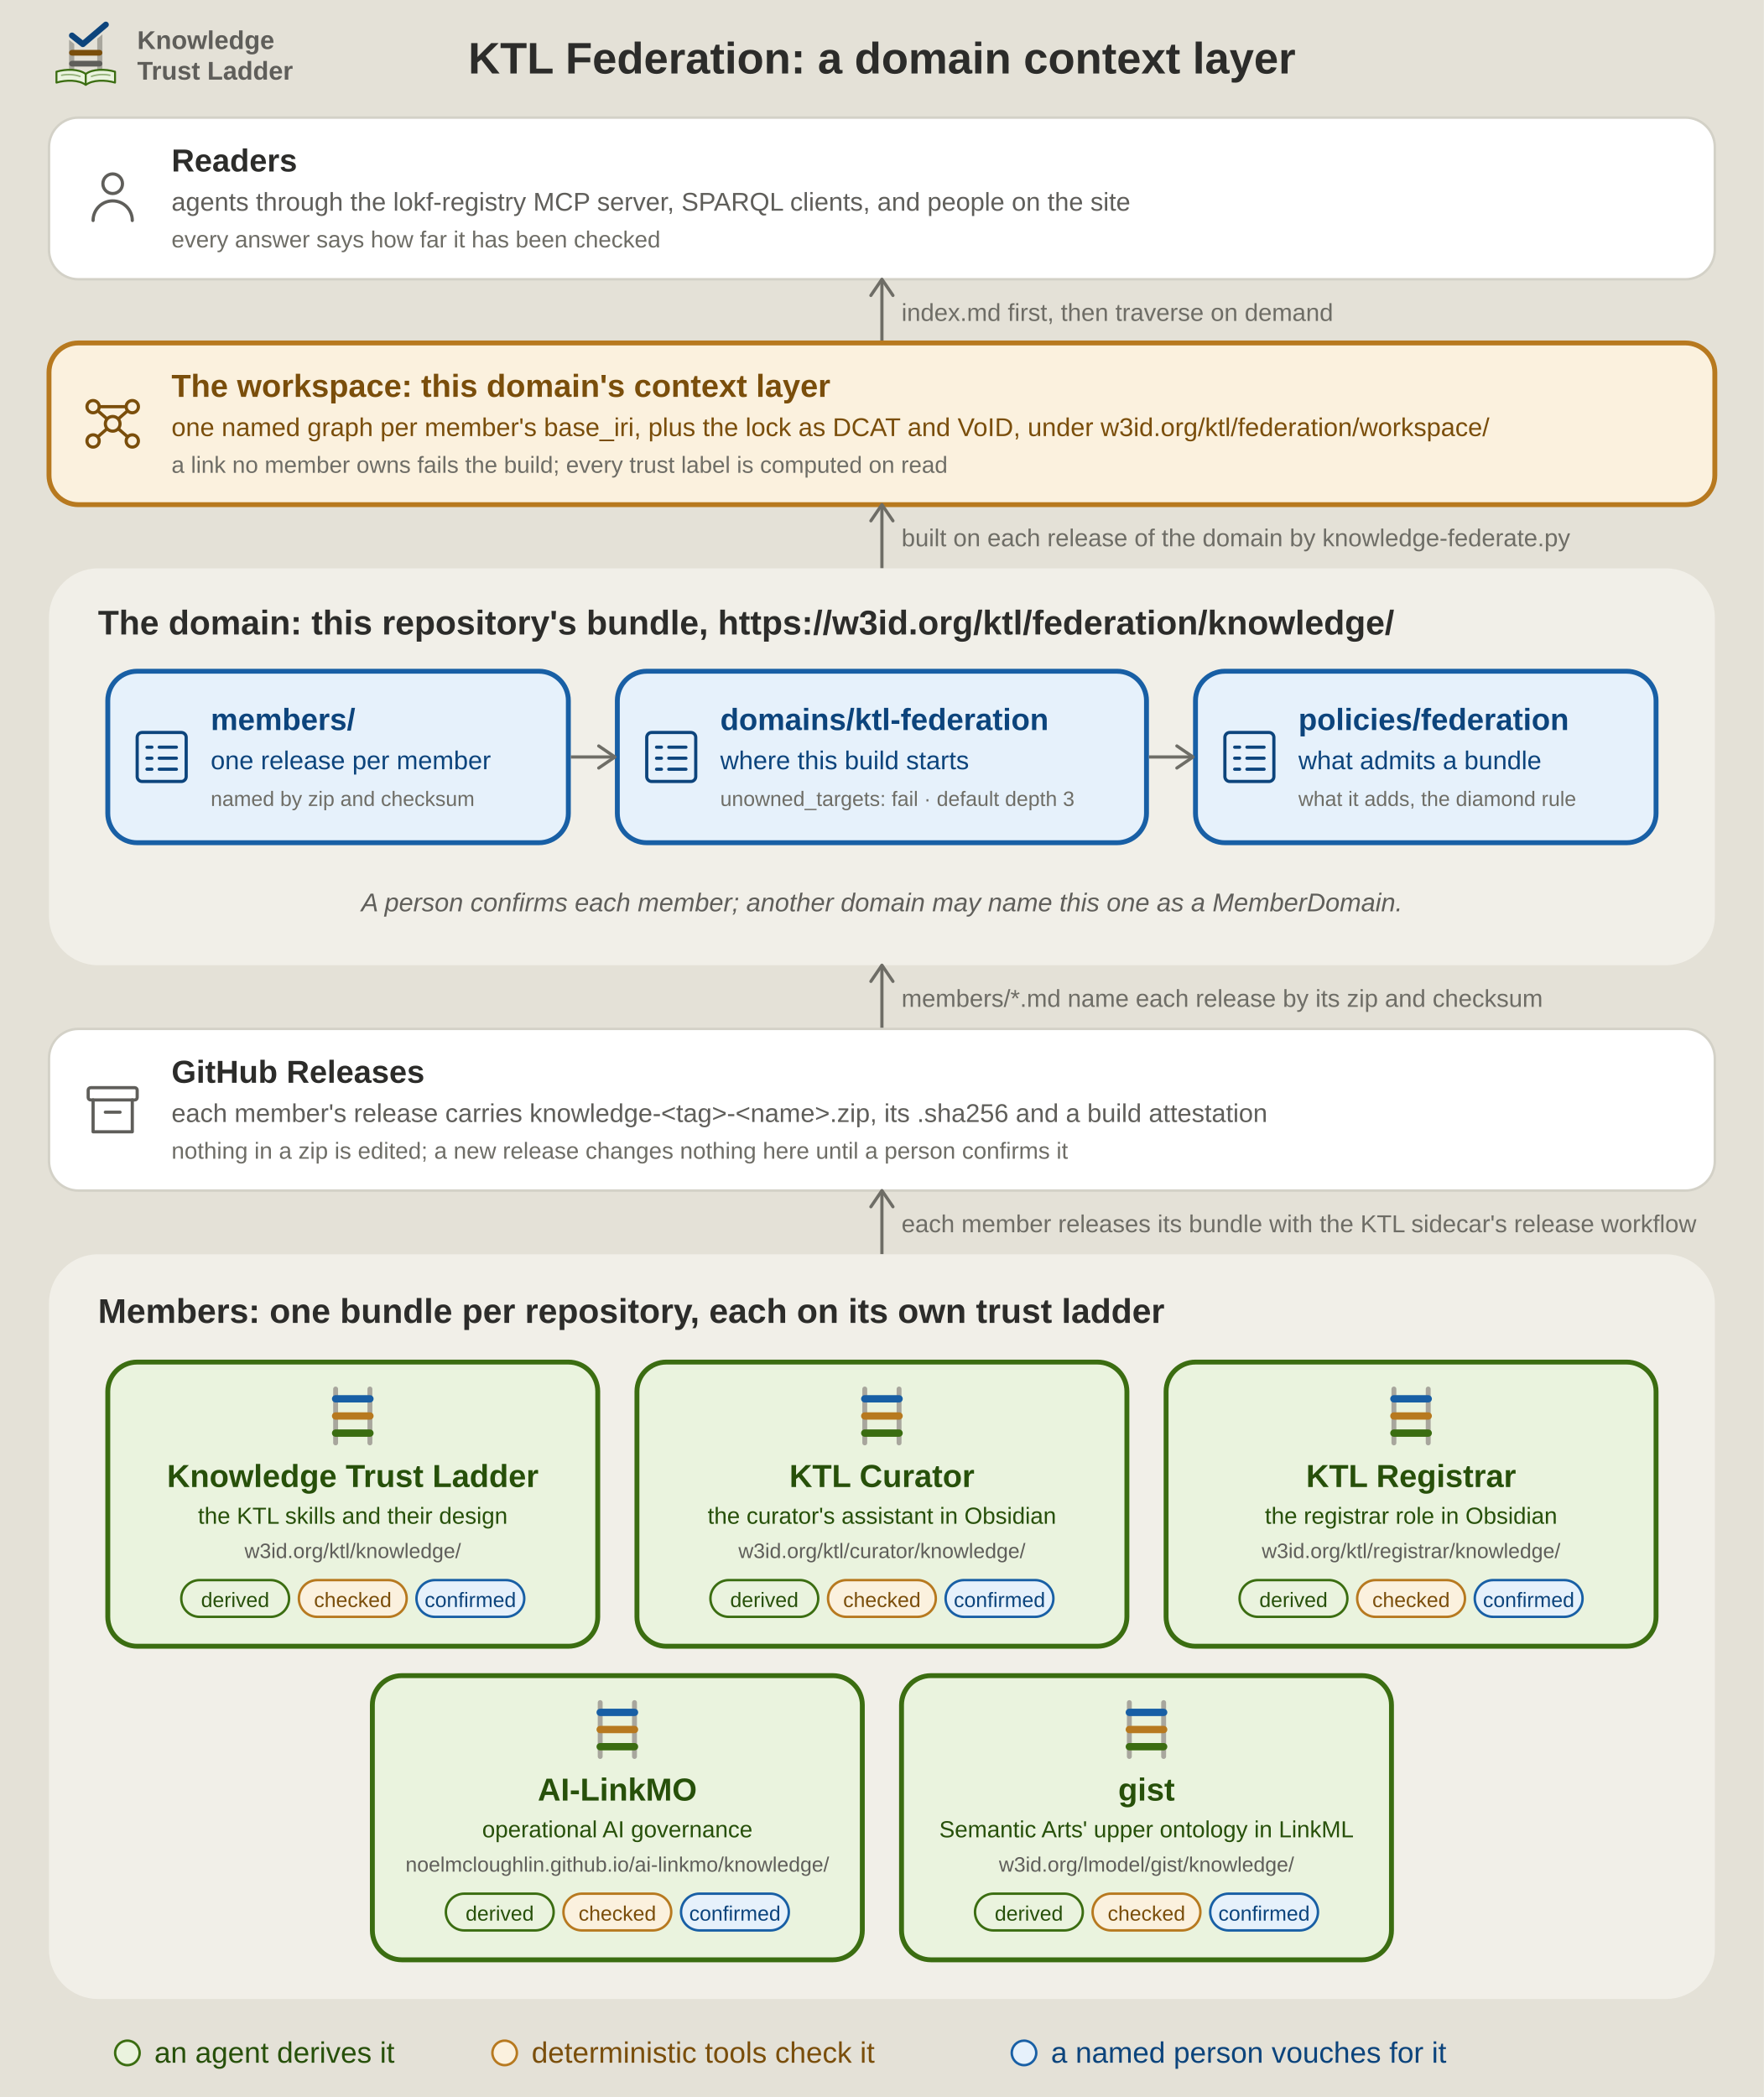
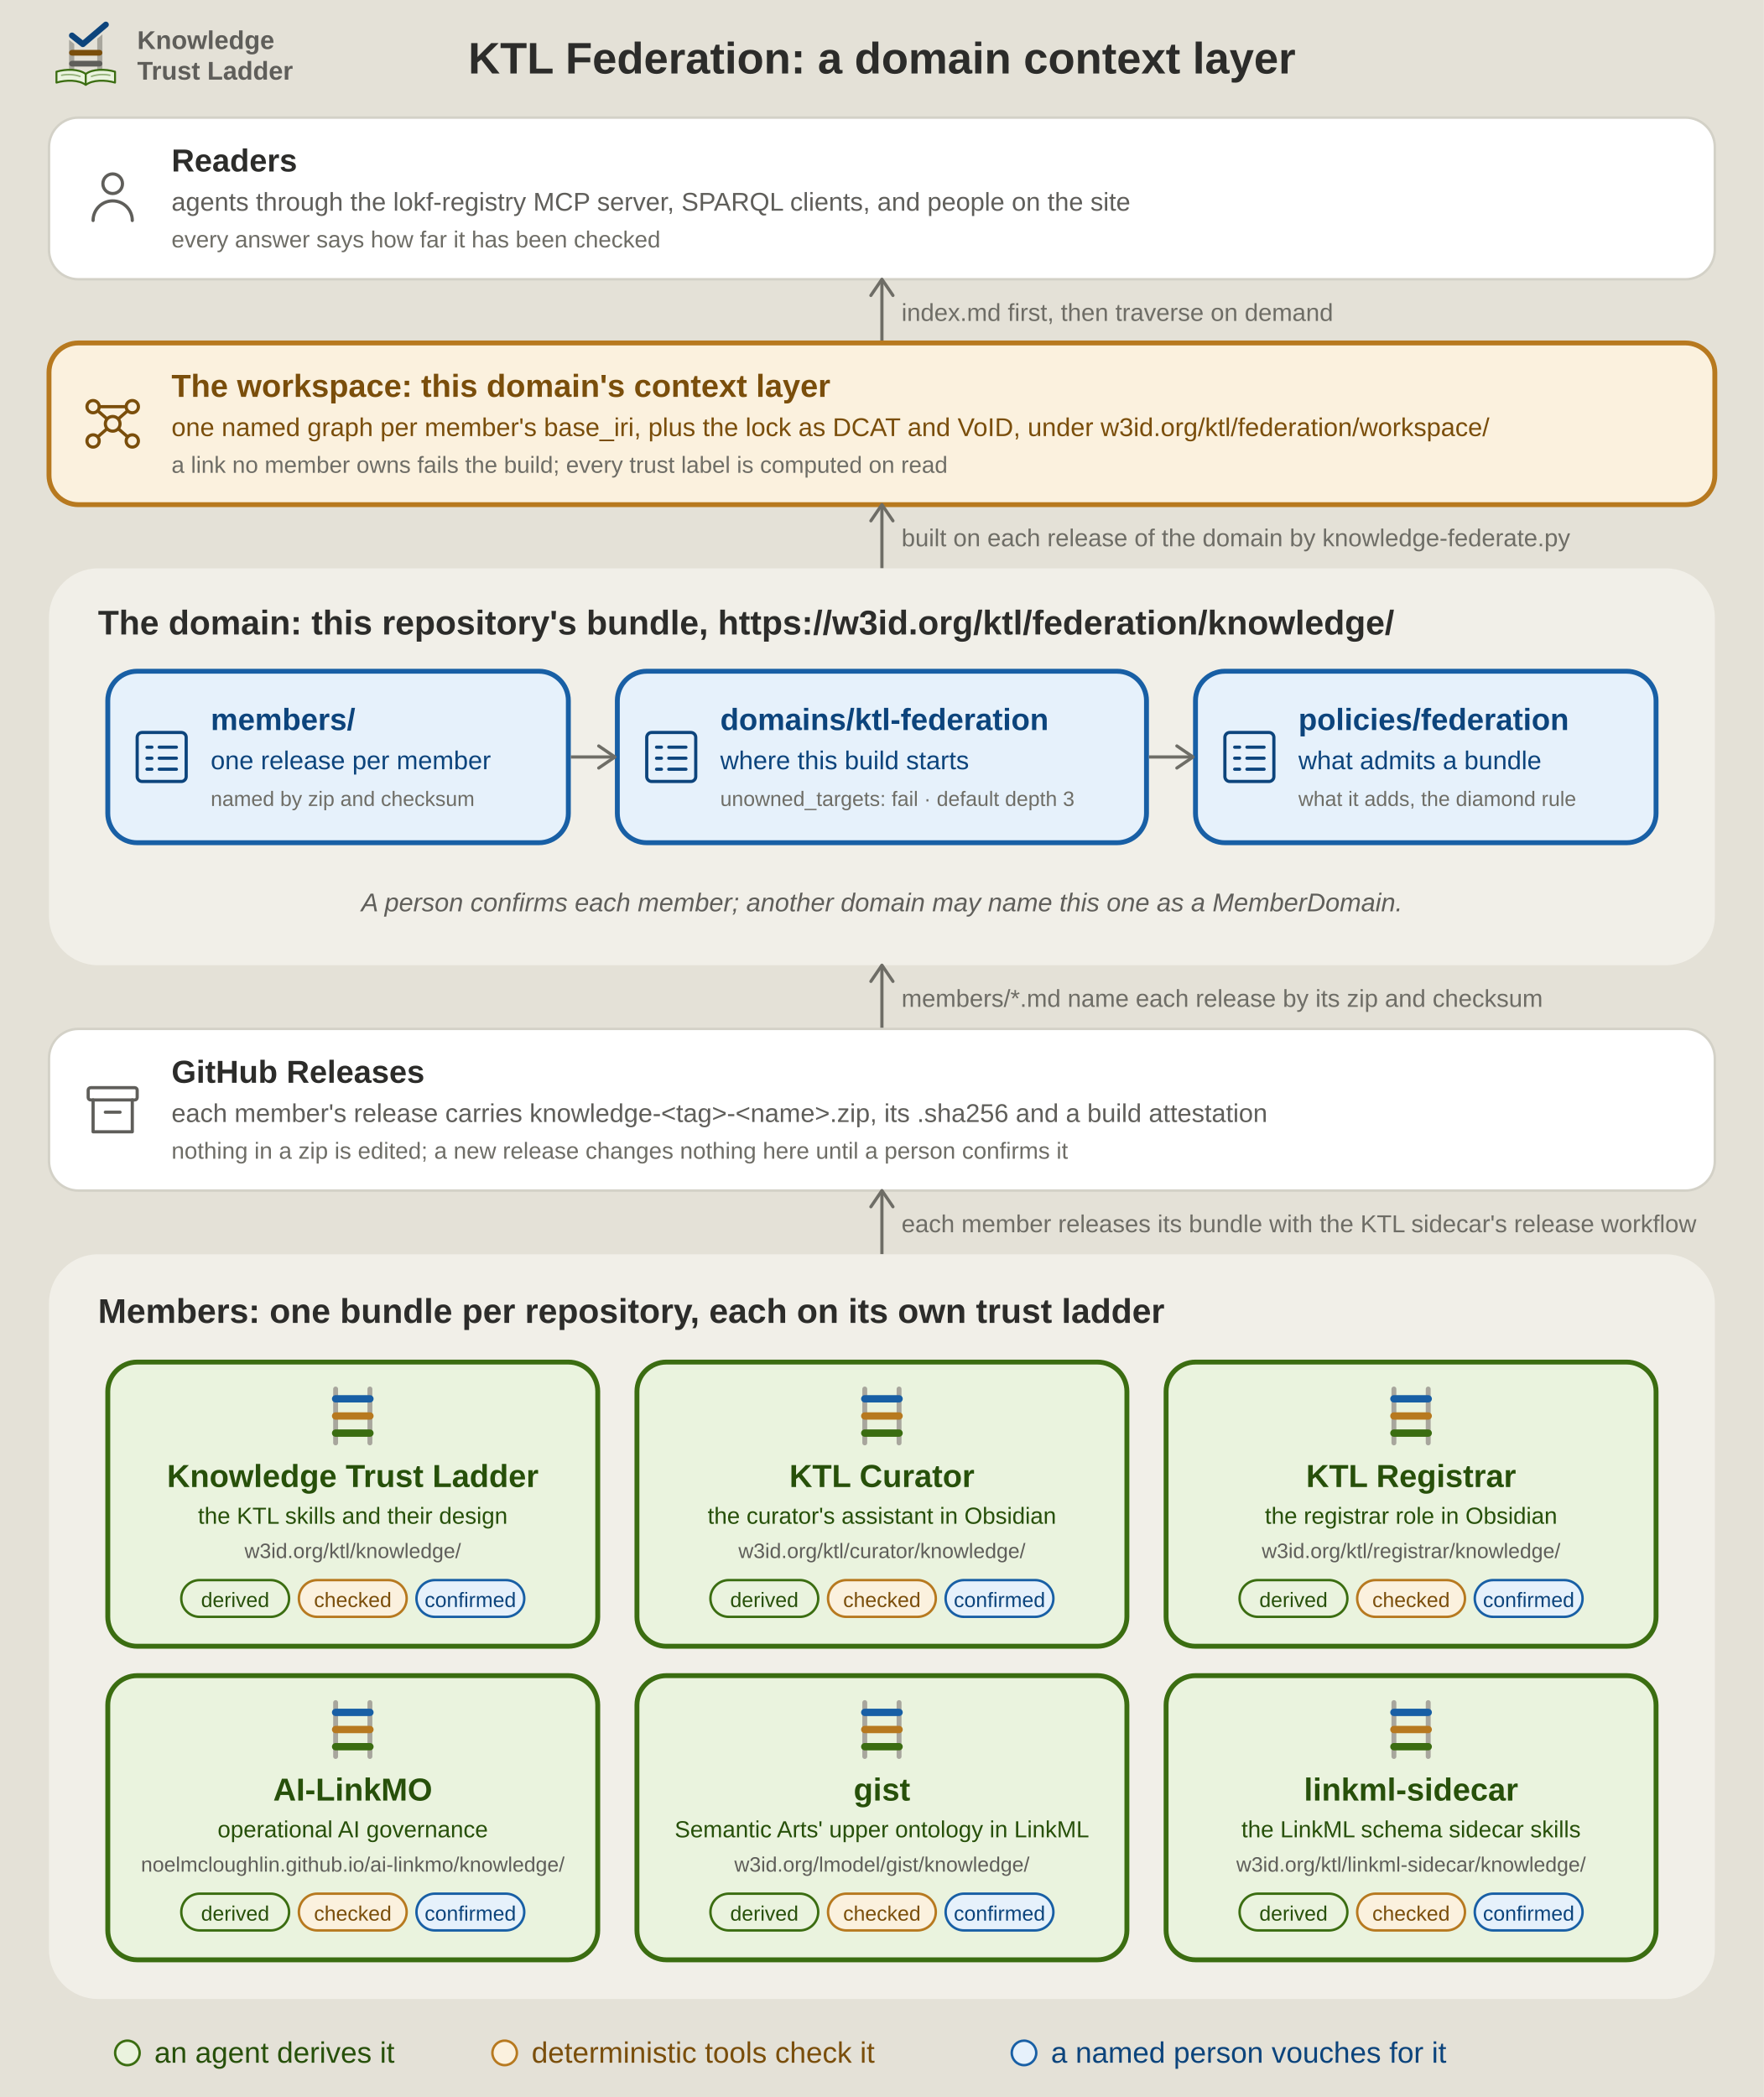
<svg xmlns="http://www.w3.org/2000/svg" width="720" height="856" viewBox="0 0 720 856" role="img" aria-labelledby="t d">
  <rect width="720" height="856" fill="#E4E1D7" />
  <g transform="translate(20,7) scale(0.46875)">
    <rect x="17.5" y="12" width="4.5" height="38" rx="2.25" fill="#A8A69D" />
    <rect x="42" y="12" width="4.5" height="38" rx="2.25" fill="#A8A69D" />
    <rect x="17.5" y="38" width="29" height="5" rx="2.5" fill="#5F5E5A" />
    <rect x="17.5" y="28.5" width="29" height="5" rx="2.5" fill="#7A4E0B" />
    <path d="M20 16 L29.5 23.5 L49.5 6.5" fill="none" stroke="#E4E1D7" stroke-width="9" stroke-linecap="round" stroke-linejoin="round" />
    <path d="M20 16 L29.5 23.5 L49.5 6.5" fill="none" stroke="#0C447C" stroke-width="5.2" stroke-linecap="round" stroke-linejoin="round" />
    <path d="M32 49.5 C26 45 15 45 6.5 47.5 v9.5 C15 54.5 26 54.5 32 59 C38 54.5 49 54.5 57.5 57 v-9.5 C49 45 38 45 32 49.5 z" fill="#EAF3DE" stroke="#3B6D11" stroke-width="1.7" stroke-linejoin="round" />
    <line x1="32" y1="49.5" x2="32" y2="59" stroke="#3B6D11" stroke-width="1.7" />
    <path d="M11 50.6 C16 49.6 22 49.8 27 51.6 M37 51.6 C42 49.8 48 49.6 53 50.6" fill="none" stroke="#3B6D11" stroke-opacity=".5" stroke-width="1.3" stroke-linecap="round" />
  </g>
  <text x="56" y="20" font-family="Arial, sans-serif" font-size="10.5" font-weight="700" fill="#5F5E5A">Knowledge</text>
  <text x="56" y="32.5" font-family="Arial, sans-serif" font-size="10.5" font-weight="700" fill="#5F5E5A">Trust Ladder</text>
  <text x="360.0" y="30" text-anchor="middle" font-family="Arial, sans-serif" font-size="18" font-weight="700" fill="#2C2C2A">KTL Federation: a domain context layer</text>
  <rect x="20" y="48" width="680" height="66" rx="12" fill="#FFFFFF" stroke="#D3D1C7" stroke-width="1" />
  <g transform="translate(46,81)" stroke="#5F5E5A" stroke-width="1.3" fill="none" stroke-linecap="round" stroke-linejoin="round">
    <circle cx="0" cy="-6" r="4" />
    <path d="M-8 9 a8 8 0 0 1 16 0" />
  </g>
  <text x="70" y="70" font-family="Arial, sans-serif" font-size="13" font-weight="700" fill="#2C2C2A">Readers</text>
  <text x="70" y="86" font-family="Arial, sans-serif" font-size="10.5" fill="#5F5E5A">agents through the lokf-registry MCP server, SPARQL clients, and people on the site</text>
  <text x="70" y="101" font-family="Arial, sans-serif" font-size="9.5" fill="#6E6D66">every answer says how far it has been checked</text>
  <line x1="360" y1="140" x2="360" y2="114" stroke="#6E6D66" stroke-width="1.3" />
  <path d="M355.5 120.6 L360 114 L364.5 120.6" fill="none" stroke="#6E6D66" stroke-width="1.3" stroke-linecap="round" stroke-linejoin="round" />
  <text x="368" y="131" font-family="Arial, sans-serif" font-size="10" fill="#6E6D66">index.md first, then traverse on demand</text>
  <rect x="20" y="140" width="680" height="66" rx="12" fill="#FBF1DE" stroke="#B7791F" stroke-width="2" />
  <g transform="translate(46,173)" stroke="#7A4E0B" stroke-width="1.3" fill="none" stroke-linecap="round" stroke-linejoin="round">
    <line x1="-8" y1="-7" x2="8" y2="7" />
    <line x1="8" y1="-7" x2="-8" y2="7" />
    <line x1="-8" y1="-7" x2="8" y2="-7" />
    <circle cx="0" cy="0" r="3" fill="#FBF1DE" />
    <circle cx="-8" cy="-7" r="2.5" fill="#FBF1DE" />
    <circle cx="8" cy="-7" r="2.5" fill="#FBF1DE" />
    <circle cx="-8" cy="7" r="2.5" fill="#FBF1DE" />
    <circle cx="8" cy="7" r="2.5" fill="#FBF1DE" />
  </g>
  <text x="70" y="162" font-family="Arial, sans-serif" font-size="13" font-weight="700" fill="#7A4E0B">The workspace: this domain's context layer</text>
  <text x="70" y="178" font-family="Arial, sans-serif" font-size="10.5" fill="#7A4E0B">one named graph per member's base_iri, plus the lock as DCAT and VoID, under w3id.org/ktl/federation/workspace/</text>
  <text x="70" y="193" font-family="Arial, sans-serif" font-size="9.5" fill="#6E6D66">a link no member owns fails the build; every trust label is computed on read</text>
  <line x1="360" y1="232" x2="360" y2="206" stroke="#6E6D66" stroke-width="1.3" />
  <path d="M355.5 212.6 L360 206 L364.5 212.6" fill="none" stroke="#6E6D66" stroke-width="1.3" stroke-linecap="round" stroke-linejoin="round" />
  <text x="368" y="223" font-family="Arial, sans-serif" font-size="10" fill="#6E6D66">built on each release of the domain by knowledge-federate.py</text>
  <rect x="20" y="232" width="680" height="162" rx="20" fill="#F1EFE8" />
  <text x="40" y="259" font-family="Arial, sans-serif" font-size="14" font-weight="700" fill="#2C2C2A">The domain: this repository's bundle, https://w3id.org/ktl/federation/knowledge/</text>
  <rect x="44" y="274" width="188" height="70" rx="12" fill="#E6F1FB" stroke="#185FA5" stroke-width="2" />
  <g transform="translate(66,309)" stroke="#0C447C" stroke-width="1.3" fill="none" stroke-linecap="round" stroke-linejoin="round">
    <rect x="-10" y="-10" width="20" height="20" rx="2" />
    <line x1="-6" y1="-4" x2="-4" y2="-4" />
    <line x1="-1" y1="-4" x2="6" y2="-4" />
    <line x1="-6" y1="0.5" x2="-4" y2="0.5" />
    <line x1="-1" y1="0.5" x2="6" y2="0.5" />
    <line x1="-6" y1="5" x2="-4" y2="5" />
    <line x1="-1" y1="5" x2="6" y2="5" />
  </g>
  <text x="86" y="298" font-family="Arial, sans-serif" font-size="12.5" font-weight="700" fill="#0C447C">members/</text>
  <text x="86" y="314" font-family="Arial, sans-serif" font-size="10.5" fill="#0C447C">one release per member</text>
  <text x="86" y="329" font-family="Arial, sans-serif" font-size="8.5" fill="#6E6D66">named by zip and checksum</text>
  <rect x="252" y="274" width="216" height="70" rx="12" fill="#E6F1FB" stroke="#185FA5" stroke-width="2" />
  <g transform="translate(274,309)" stroke="#0C447C" stroke-width="1.3" fill="none" stroke-linecap="round" stroke-linejoin="round">
    <rect x="-10" y="-10" width="20" height="20" rx="2" />
    <line x1="-6" y1="-4" x2="-4" y2="-4" />
    <line x1="-1" y1="-4" x2="6" y2="-4" />
    <line x1="-6" y1="0.5" x2="-4" y2="0.5" />
    <line x1="-1" y1="0.5" x2="6" y2="0.5" />
    <line x1="-6" y1="5" x2="-4" y2="5" />
    <line x1="-1" y1="5" x2="6" y2="5" />
  </g>
  <text x="294" y="298" font-family="Arial, sans-serif" font-size="12.5" font-weight="700" fill="#0C447C">domains/ktl-federation</text>
  <text x="294" y="314" font-family="Arial, sans-serif" font-size="10.5" fill="#0C447C">where this build starts</text>
  <text x="294" y="329" font-family="Arial, sans-serif" font-size="8.5" fill="#6E6D66">unowned_targets: fail · default depth 3</text>
  <rect x="488" y="274" width="188" height="70" rx="12" fill="#E6F1FB" stroke="#185FA5" stroke-width="2" />
  <g transform="translate(510,309)" stroke="#0C447C" stroke-width="1.3" fill="none" stroke-linecap="round" stroke-linejoin="round">
    <rect x="-10" y="-10" width="20" height="20" rx="2" />
    <line x1="-6" y1="-4" x2="-4" y2="-4" />
    <line x1="-1" y1="-4" x2="6" y2="-4" />
    <line x1="-6" y1="0.5" x2="-4" y2="0.5" />
    <line x1="-1" y1="0.5" x2="6" y2="0.5" />
    <line x1="-6" y1="5" x2="-4" y2="5" />
    <line x1="-1" y1="5" x2="6" y2="5" />
  </g>
  <text x="530" y="298" font-family="Arial, sans-serif" font-size="12.5" font-weight="700" fill="#0C447C">policies/federation</text>
  <text x="530" y="314" font-family="Arial, sans-serif" font-size="10.5" fill="#0C447C">what admits a bundle</text>
  <text x="530" y="329" font-family="Arial, sans-serif" font-size="8.5" fill="#6E6D66">what it adds, the diamond rule</text>
  <line x1="233" y1="309" x2="251" y2="309" stroke="#6E6D66" stroke-width="1.3" />
  <path d="M244.4 313.5 L251 309 L244.4 304.5" fill="none" stroke="#6E6D66" stroke-width="1.3" stroke-linecap="round" stroke-linejoin="round" />
  <line x1="469" y1="309" x2="487" y2="309" stroke="#6E6D66" stroke-width="1.3" />
  <path d="M480.4 313.5 L487 309 L480.4 304.5" fill="none" stroke="#6E6D66" stroke-width="1.3" stroke-linecap="round" stroke-linejoin="round" />
  <text x="360" y="372" text-anchor="middle" font-family="Arial, sans-serif" font-size="10.5" font-style="italic" fill="#5F5E5A">A person confirms each member; another domain may name this one as a MemberDomain.</text>
  <line x1="360" y1="420" x2="360" y2="394" stroke="#6E6D66" stroke-width="1.3" />
  <path d="M355.5 400.6 L360 394 L364.5 400.6" fill="none" stroke="#6E6D66" stroke-width="1.3" stroke-linecap="round" stroke-linejoin="round" />
  <text x="368" y="411" font-family="Arial, sans-serif" font-size="10" fill="#6E6D66">members/*.md name each release by its zip and checksum</text>
  <rect x="20" y="420" width="680" height="66" rx="12" fill="#FFFFFF" stroke="#D3D1C7" stroke-width="1" />
  <g transform="translate(46,453)" stroke="#5F5E5A" stroke-width="1.3" fill="none" stroke-linecap="round" stroke-linejoin="round">
    <rect x="-10" y="-9" width="20" height="5" rx="1" />
    <path d="M-8 -4 V9 H8 V-4" />
    <line x1="-3" y1="1" x2="3" y2="1" />
  </g>
  <text x="70" y="442" font-family="Arial, sans-serif" font-size="13" font-weight="700" fill="#2C2C2A">GitHub Releases</text>
  <text x="70" y="458" font-family="Arial, sans-serif" font-size="10.5" fill="#5F5E5A">each member's release carries knowledge-&lt;tag&gt;-&lt;name&gt;.zip, its .sha256 and a build attestation</text>
  <text x="70" y="473" font-family="Arial, sans-serif" font-size="9.5" fill="#6E6D66">nothing in a zip is edited; a new release changes nothing here until a person confirms it</text>
  <line x1="360" y1="512" x2="360" y2="486" stroke="#6E6D66" stroke-width="1.3" />
  <path d="M355.5 492.6 L360 486 L364.5 492.6" fill="none" stroke="#6E6D66" stroke-width="1.3" stroke-linecap="round" stroke-linejoin="round" />
  <text x="368" y="503" font-family="Arial, sans-serif" font-size="10" fill="#6E6D66">each member releases its bundle with the KTL sidecar's release workflow</text>
  <rect x="20" y="512" width="680" height="304" rx="20" fill="#F1EFE8" />
  <text x="40" y="540" font-family="Arial, sans-serif" font-size="14" font-weight="700" fill="#2C2C2A">Members: one bundle per repository, each on its own trust ladder</text>
  <rect x="44" y="556" width="200" height="116" rx="12" fill="#EAF3DE" stroke="#3B6D11" stroke-width="2" />
  <g transform="translate(144,578)" stroke-linecap="round">
    <line x1="-7" y1="-11" x2="-7" y2="11" stroke="#A8A69D" stroke-width="2" />
    <line x1="7" y1="-11" x2="7" y2="11" stroke="#A8A69D" stroke-width="2" />
    <line x1="-7" y1="7" x2="7" y2="7" stroke="#3B6D11" stroke-width="3" />
    <line x1="-7" y1="0" x2="7" y2="0" stroke="#B7791F" stroke-width="3" />
    <line x1="-7" y1="-7" x2="7" y2="-7" stroke="#185FA5" stroke-width="3" />
  </g>
  <text x="144.0" y="607" text-anchor="middle" font-family="Arial, sans-serif" font-size="13" font-weight="700" fill="#27500A">Knowledge Trust Ladder</text>
  <text x="144.0" y="622" text-anchor="middle" font-family="Arial, sans-serif" font-size="9.5" fill="#27500A">the KTL skills and their design</text>
  <text x="144.0" y="636" text-anchor="middle" font-family="Arial, sans-serif" font-size="8.5" fill="#5F5E5A">w3id.org/ktl/knowledge/</text>
  <rect x="74.0" y="645" width="44" height="15" rx="7.5" fill="#EAF3DE" stroke="#3B6D11" stroke-width="1" />
  <text x="96.0" y="656" text-anchor="middle" font-family="Arial, sans-serif" font-size="8.5" fill="#27500A">derived</text>
  <rect x="122.0" y="645" width="44" height="15" rx="7.5" fill="#FBF1DE" stroke="#B7791F" stroke-width="1" />
  <text x="144.0" y="656" text-anchor="middle" font-family="Arial, sans-serif" font-size="8.5" fill="#7A4E0B">checked</text>
  <rect x="170.0" y="645" width="44" height="15" rx="7.5" fill="#E6F1FB" stroke="#185FA5" stroke-width="1" />
  <text x="192.0" y="656" text-anchor="middle" font-family="Arial, sans-serif" font-size="8.5" fill="#0C447C">confirmed</text>
  <rect x="260" y="556" width="200" height="116" rx="12" fill="#EAF3DE" stroke="#3B6D11" stroke-width="2" />
  <g transform="translate(360,578)" stroke-linecap="round">
    <line x1="-7" y1="-11" x2="-7" y2="11" stroke="#A8A69D" stroke-width="2" />
    <line x1="7" y1="-11" x2="7" y2="11" stroke="#A8A69D" stroke-width="2" />
    <line x1="-7" y1="7" x2="7" y2="7" stroke="#3B6D11" stroke-width="3" />
    <line x1="-7" y1="0" x2="7" y2="0" stroke="#B7791F" stroke-width="3" />
    <line x1="-7" y1="-7" x2="7" y2="-7" stroke="#185FA5" stroke-width="3" />
  </g>
  <text x="360.0" y="607" text-anchor="middle" font-family="Arial, sans-serif" font-size="13" font-weight="700" fill="#27500A">KTL Curator</text>
  <text x="360.0" y="622" text-anchor="middle" font-family="Arial, sans-serif" font-size="9.5" fill="#27500A">the curator's assistant in Obsidian</text>
  <text x="360.0" y="636" text-anchor="middle" font-family="Arial, sans-serif" font-size="8.5" fill="#5F5E5A">w3id.org/ktl/curator/knowledge/</text>
  <rect x="290.0" y="645" width="44" height="15" rx="7.5" fill="#EAF3DE" stroke="#3B6D11" stroke-width="1" />
  <text x="312.0" y="656" text-anchor="middle" font-family="Arial, sans-serif" font-size="8.5" fill="#27500A">derived</text>
  <rect x="338.0" y="645" width="44" height="15" rx="7.5" fill="#FBF1DE" stroke="#B7791F" stroke-width="1" />
  <text x="360.0" y="656" text-anchor="middle" font-family="Arial, sans-serif" font-size="8.5" fill="#7A4E0B">checked</text>
  <rect x="386.0" y="645" width="44" height="15" rx="7.5" fill="#E6F1FB" stroke="#185FA5" stroke-width="1" />
  <text x="408.0" y="656" text-anchor="middle" font-family="Arial, sans-serif" font-size="8.5" fill="#0C447C">confirmed</text>
  <rect x="476" y="556" width="200" height="116" rx="12" fill="#EAF3DE" stroke="#3B6D11" stroke-width="2" />
  <g transform="translate(576,578)" stroke-linecap="round">
    <line x1="-7" y1="-11" x2="-7" y2="11" stroke="#A8A69D" stroke-width="2" />
    <line x1="7" y1="-11" x2="7" y2="11" stroke="#A8A69D" stroke-width="2" />
    <line x1="-7" y1="7" x2="7" y2="7" stroke="#3B6D11" stroke-width="3" />
    <line x1="-7" y1="0" x2="7" y2="0" stroke="#B7791F" stroke-width="3" />
    <line x1="-7" y1="-7" x2="7" y2="-7" stroke="#185FA5" stroke-width="3" />
  </g>
  <text x="576.0" y="607" text-anchor="middle" font-family="Arial, sans-serif" font-size="13" font-weight="700" fill="#27500A">KTL Registrar</text>
  <text x="576.0" y="622" text-anchor="middle" font-family="Arial, sans-serif" font-size="9.5" fill="#27500A">the registrar role in Obsidian</text>
  <text x="576.0" y="636" text-anchor="middle" font-family="Arial, sans-serif" font-size="8.5" fill="#5F5E5A">w3id.org/ktl/registrar/knowledge/</text>
  <rect x="506.0" y="645" width="44" height="15" rx="7.5" fill="#EAF3DE" stroke="#3B6D11" stroke-width="1" />
  <text x="528.0" y="656" text-anchor="middle" font-family="Arial, sans-serif" font-size="8.5" fill="#27500A">derived</text>
  <rect x="554.0" y="645" width="44" height="15" rx="7.5" fill="#FBF1DE" stroke="#B7791F" stroke-width="1" />
  <text x="576.0" y="656" text-anchor="middle" font-family="Arial, sans-serif" font-size="8.5" fill="#7A4E0B">checked</text>
  <rect x="602.0" y="645" width="44" height="15" rx="7.5" fill="#E6F1FB" stroke="#185FA5" stroke-width="1" />
  <text x="624.0" y="656" text-anchor="middle" font-family="Arial, sans-serif" font-size="8.5" fill="#0C447C">confirmed</text>
-   <rect x="152" y="684" width="200" height="116" rx="12" fill="#EAF3DE" stroke="#3B6D11" stroke-width="2" />
-   <g transform="translate(252,706)" stroke-linecap="round">
-     <line x1="-7" y1="-11" x2="-7" y2="11" stroke="#A8A69D" stroke-width="2" />
-     <line x1="7" y1="-11" x2="7" y2="11" stroke="#A8A69D" stroke-width="2" />
-     <line x1="-7" y1="7" x2="7" y2="7" stroke="#3B6D11" stroke-width="3" />
-     <line x1="-7" y1="0" x2="7" y2="0" stroke="#B7791F" stroke-width="3" />
-     <line x1="-7" y1="-7" x2="7" y2="-7" stroke="#185FA5" stroke-width="3" />
-   </g>
-   <text x="252.0" y="735" text-anchor="middle" font-family="Arial, sans-serif" font-size="13" font-weight="700" fill="#27500A">AI-LinkMO</text>
-   <text x="252.0" y="750" text-anchor="middle" font-family="Arial, sans-serif" font-size="9.5" fill="#27500A">operational AI governance</text>
-   <text x="252.0" y="764" text-anchor="middle" font-family="Arial, sans-serif" font-size="8.5" fill="#5F5E5A">noelmcloughlin.github.io/ai-linkmo/knowledge/</text>
-   <rect x="182.0" y="773" width="44" height="15" rx="7.5" fill="#EAF3DE" stroke="#3B6D11" stroke-width="1" />
-   <text x="204.0" y="784" text-anchor="middle" font-family="Arial, sans-serif" font-size="8.5" fill="#27500A">derived</text>
-   <rect x="230.0" y="773" width="44" height="15" rx="7.5" fill="#FBF1DE" stroke="#B7791F" stroke-width="1" />
-   <text x="252.0" y="784" text-anchor="middle" font-family="Arial, sans-serif" font-size="8.5" fill="#7A4E0B">checked</text>
-   <rect x="278.0" y="773" width="44" height="15" rx="7.5" fill="#E6F1FB" stroke="#185FA5" stroke-width="1" />
-   <text x="300.0" y="784" text-anchor="middle" font-family="Arial, sans-serif" font-size="8.5" fill="#0C447C">confirmed</text>
-   <rect x="368" y="684" width="200" height="116" rx="12" fill="#EAF3DE" stroke="#3B6D11" stroke-width="2" />
-   <g transform="translate(468,706)" stroke-linecap="round">
-     <line x1="-7" y1="-11" x2="-7" y2="11" stroke="#A8A69D" stroke-width="2" />
-     <line x1="7" y1="-11" x2="7" y2="11" stroke="#A8A69D" stroke-width="2" />
-     <line x1="-7" y1="7" x2="7" y2="7" stroke="#3B6D11" stroke-width="3" />
-     <line x1="-7" y1="0" x2="7" y2="0" stroke="#B7791F" stroke-width="3" />
-     <line x1="-7" y1="-7" x2="7" y2="-7" stroke="#185FA5" stroke-width="3" />
-   </g>
-   <text x="468.0" y="735" text-anchor="middle" font-family="Arial, sans-serif" font-size="13" font-weight="700" fill="#27500A">gist</text>
-   <text x="468.0" y="750" text-anchor="middle" font-family="Arial, sans-serif" font-size="9.5" fill="#27500A">Semantic Arts' upper ontology in LinkML</text>
-   <text x="468.0" y="764" text-anchor="middle" font-family="Arial, sans-serif" font-size="8.5" fill="#5F5E5A">w3id.org/lmodel/gist/knowledge/</text>
-   <rect x="398.0" y="773" width="44" height="15" rx="7.5" fill="#EAF3DE" stroke="#3B6D11" stroke-width="1" />
-   <text x="420.0" y="784" text-anchor="middle" font-family="Arial, sans-serif" font-size="8.5" fill="#27500A">derived</text>
-   <rect x="446.0" y="773" width="44" height="15" rx="7.5" fill="#FBF1DE" stroke="#B7791F" stroke-width="1" />
-   <text x="468.0" y="784" text-anchor="middle" font-family="Arial, sans-serif" font-size="8.5" fill="#7A4E0B">checked</text>
-   <rect x="494.0" y="773" width="44" height="15" rx="7.5" fill="#E6F1FB" stroke="#185FA5" stroke-width="1" />
-   <text x="516.0" y="784" text-anchor="middle" font-family="Arial, sans-serif" font-size="8.5" fill="#0C447C">confirmed</text>
+   <rect x="44" y="684" width="200" height="116" rx="12" fill="#EAF3DE" stroke="#3B6D11" stroke-width="2" />
+   <g transform="translate(144,706)" stroke-linecap="round">
+     <line x1="-7" y1="-11" x2="-7" y2="11" stroke="#A8A69D" stroke-width="2" />
+     <line x1="7" y1="-11" x2="7" y2="11" stroke="#A8A69D" stroke-width="2" />
+     <line x1="-7" y1="7" x2="7" y2="7" stroke="#3B6D11" stroke-width="3" />
+     <line x1="-7" y1="0" x2="7" y2="0" stroke="#B7791F" stroke-width="3" />
+     <line x1="-7" y1="-7" x2="7" y2="-7" stroke="#185FA5" stroke-width="3" />
+   </g>
+   <text x="144.0" y="735" text-anchor="middle" font-family="Arial, sans-serif" font-size="13" font-weight="700" fill="#27500A">AI-LinkMO</text>
+   <text x="144.0" y="750" text-anchor="middle" font-family="Arial, sans-serif" font-size="9.5" fill="#27500A">operational AI governance</text>
+   <text x="144.0" y="764" text-anchor="middle" font-family="Arial, sans-serif" font-size="8.5" fill="#5F5E5A">noelmcloughlin.github.io/ai-linkmo/knowledge/</text>
+   <rect x="74.0" y="773" width="44" height="15" rx="7.5" fill="#EAF3DE" stroke="#3B6D11" stroke-width="1" />
+   <text x="96.0" y="784" text-anchor="middle" font-family="Arial, sans-serif" font-size="8.5" fill="#27500A">derived</text>
+   <rect x="122.0" y="773" width="44" height="15" rx="7.5" fill="#FBF1DE" stroke="#B7791F" stroke-width="1" />
+   <text x="144.0" y="784" text-anchor="middle" font-family="Arial, sans-serif" font-size="8.5" fill="#7A4E0B">checked</text>
+   <rect x="170.0" y="773" width="44" height="15" rx="7.5" fill="#E6F1FB" stroke="#185FA5" stroke-width="1" />
+   <text x="192.0" y="784" text-anchor="middle" font-family="Arial, sans-serif" font-size="8.5" fill="#0C447C">confirmed</text>
+   <rect x="260" y="684" width="200" height="116" rx="12" fill="#EAF3DE" stroke="#3B6D11" stroke-width="2" />
+   <g transform="translate(360,706)" stroke-linecap="round">
+     <line x1="-7" y1="-11" x2="-7" y2="11" stroke="#A8A69D" stroke-width="2" />
+     <line x1="7" y1="-11" x2="7" y2="11" stroke="#A8A69D" stroke-width="2" />
+     <line x1="-7" y1="7" x2="7" y2="7" stroke="#3B6D11" stroke-width="3" />
+     <line x1="-7" y1="0" x2="7" y2="0" stroke="#B7791F" stroke-width="3" />
+     <line x1="-7" y1="-7" x2="7" y2="-7" stroke="#185FA5" stroke-width="3" />
+   </g>
+   <text x="360.0" y="735" text-anchor="middle" font-family="Arial, sans-serif" font-size="13" font-weight="700" fill="#27500A">gist</text>
+   <text x="360.0" y="750" text-anchor="middle" font-family="Arial, sans-serif" font-size="9.5" fill="#27500A">Semantic Arts' upper ontology in LinkML</text>
+   <text x="360.0" y="764" text-anchor="middle" font-family="Arial, sans-serif" font-size="8.5" fill="#5F5E5A">w3id.org/lmodel/gist/knowledge/</text>
+   <rect x="290.0" y="773" width="44" height="15" rx="7.5" fill="#EAF3DE" stroke="#3B6D11" stroke-width="1" />
+   <text x="312.0" y="784" text-anchor="middle" font-family="Arial, sans-serif" font-size="8.5" fill="#27500A">derived</text>
+   <rect x="338.0" y="773" width="44" height="15" rx="7.5" fill="#FBF1DE" stroke="#B7791F" stroke-width="1" />
+   <text x="360.0" y="784" text-anchor="middle" font-family="Arial, sans-serif" font-size="8.5" fill="#7A4E0B">checked</text>
+   <rect x="386.0" y="773" width="44" height="15" rx="7.5" fill="#E6F1FB" stroke="#185FA5" stroke-width="1" />
+   <text x="408.0" y="784" text-anchor="middle" font-family="Arial, sans-serif" font-size="8.5" fill="#0C447C">confirmed</text>
+   <rect x="476" y="684" width="200" height="116" rx="12" fill="#EAF3DE" stroke="#3B6D11" stroke-width="2" />
+   <g transform="translate(576,706)" stroke-linecap="round">
+     <line x1="-7" y1="-11" x2="-7" y2="11" stroke="#A8A69D" stroke-width="2" />
+     <line x1="7" y1="-11" x2="7" y2="11" stroke="#A8A69D" stroke-width="2" />
+     <line x1="-7" y1="7" x2="7" y2="7" stroke="#3B6D11" stroke-width="3" />
+     <line x1="-7" y1="0" x2="7" y2="0" stroke="#B7791F" stroke-width="3" />
+     <line x1="-7" y1="-7" x2="7" y2="-7" stroke="#185FA5" stroke-width="3" />
+   </g>
+   <text x="576.0" y="735" text-anchor="middle" font-family="Arial, sans-serif" font-size="13" font-weight="700" fill="#27500A">linkml-sidecar</text>
+   <text x="576.0" y="750" text-anchor="middle" font-family="Arial, sans-serif" font-size="9.5" fill="#27500A">the LinkML schema sidecar skills</text>
+   <text x="576.0" y="764" text-anchor="middle" font-family="Arial, sans-serif" font-size="8.5" fill="#5F5E5A">w3id.org/ktl/linkml-sidecar/knowledge/</text>
+   <rect x="506.0" y="773" width="44" height="15" rx="7.5" fill="#EAF3DE" stroke="#3B6D11" stroke-width="1" />
+   <text x="528.0" y="784" text-anchor="middle" font-family="Arial, sans-serif" font-size="8.5" fill="#27500A">derived</text>
+   <rect x="554.0" y="773" width="44" height="15" rx="7.5" fill="#FBF1DE" stroke="#B7791F" stroke-width="1" />
+   <text x="576.0" y="784" text-anchor="middle" font-family="Arial, sans-serif" font-size="8.5" fill="#7A4E0B">checked</text>
+   <rect x="602.0" y="773" width="44" height="15" rx="7.5" fill="#E6F1FB" stroke="#185FA5" stroke-width="1" />
+   <text x="624.0" y="784" text-anchor="middle" font-family="Arial, sans-serif" font-size="8.5" fill="#0C447C">confirmed</text>
  <circle cx="52" cy="838" r="5" fill="#EAF3DE" stroke="#3B6D11" stroke-width="1" />
  <text x="63" y="842" font-family="Arial, sans-serif" font-size="12" fill="#27500A">an agent derives it</text>
  <circle cx="206" cy="838" r="5" fill="#FBF1DE" stroke="#B7791F" stroke-width="1" />
  <text x="217" y="842" font-family="Arial, sans-serif" font-size="12" fill="#7A4E0B">deterministic tools check it</text>
  <circle cx="418" cy="838" r="5" fill="#E6F1FB" stroke="#185FA5" stroke-width="1" />
  <text x="429" y="842" font-family="Arial, sans-serif" font-size="12" fill="#0C447C">a named person vouches for it</text>
</svg>
